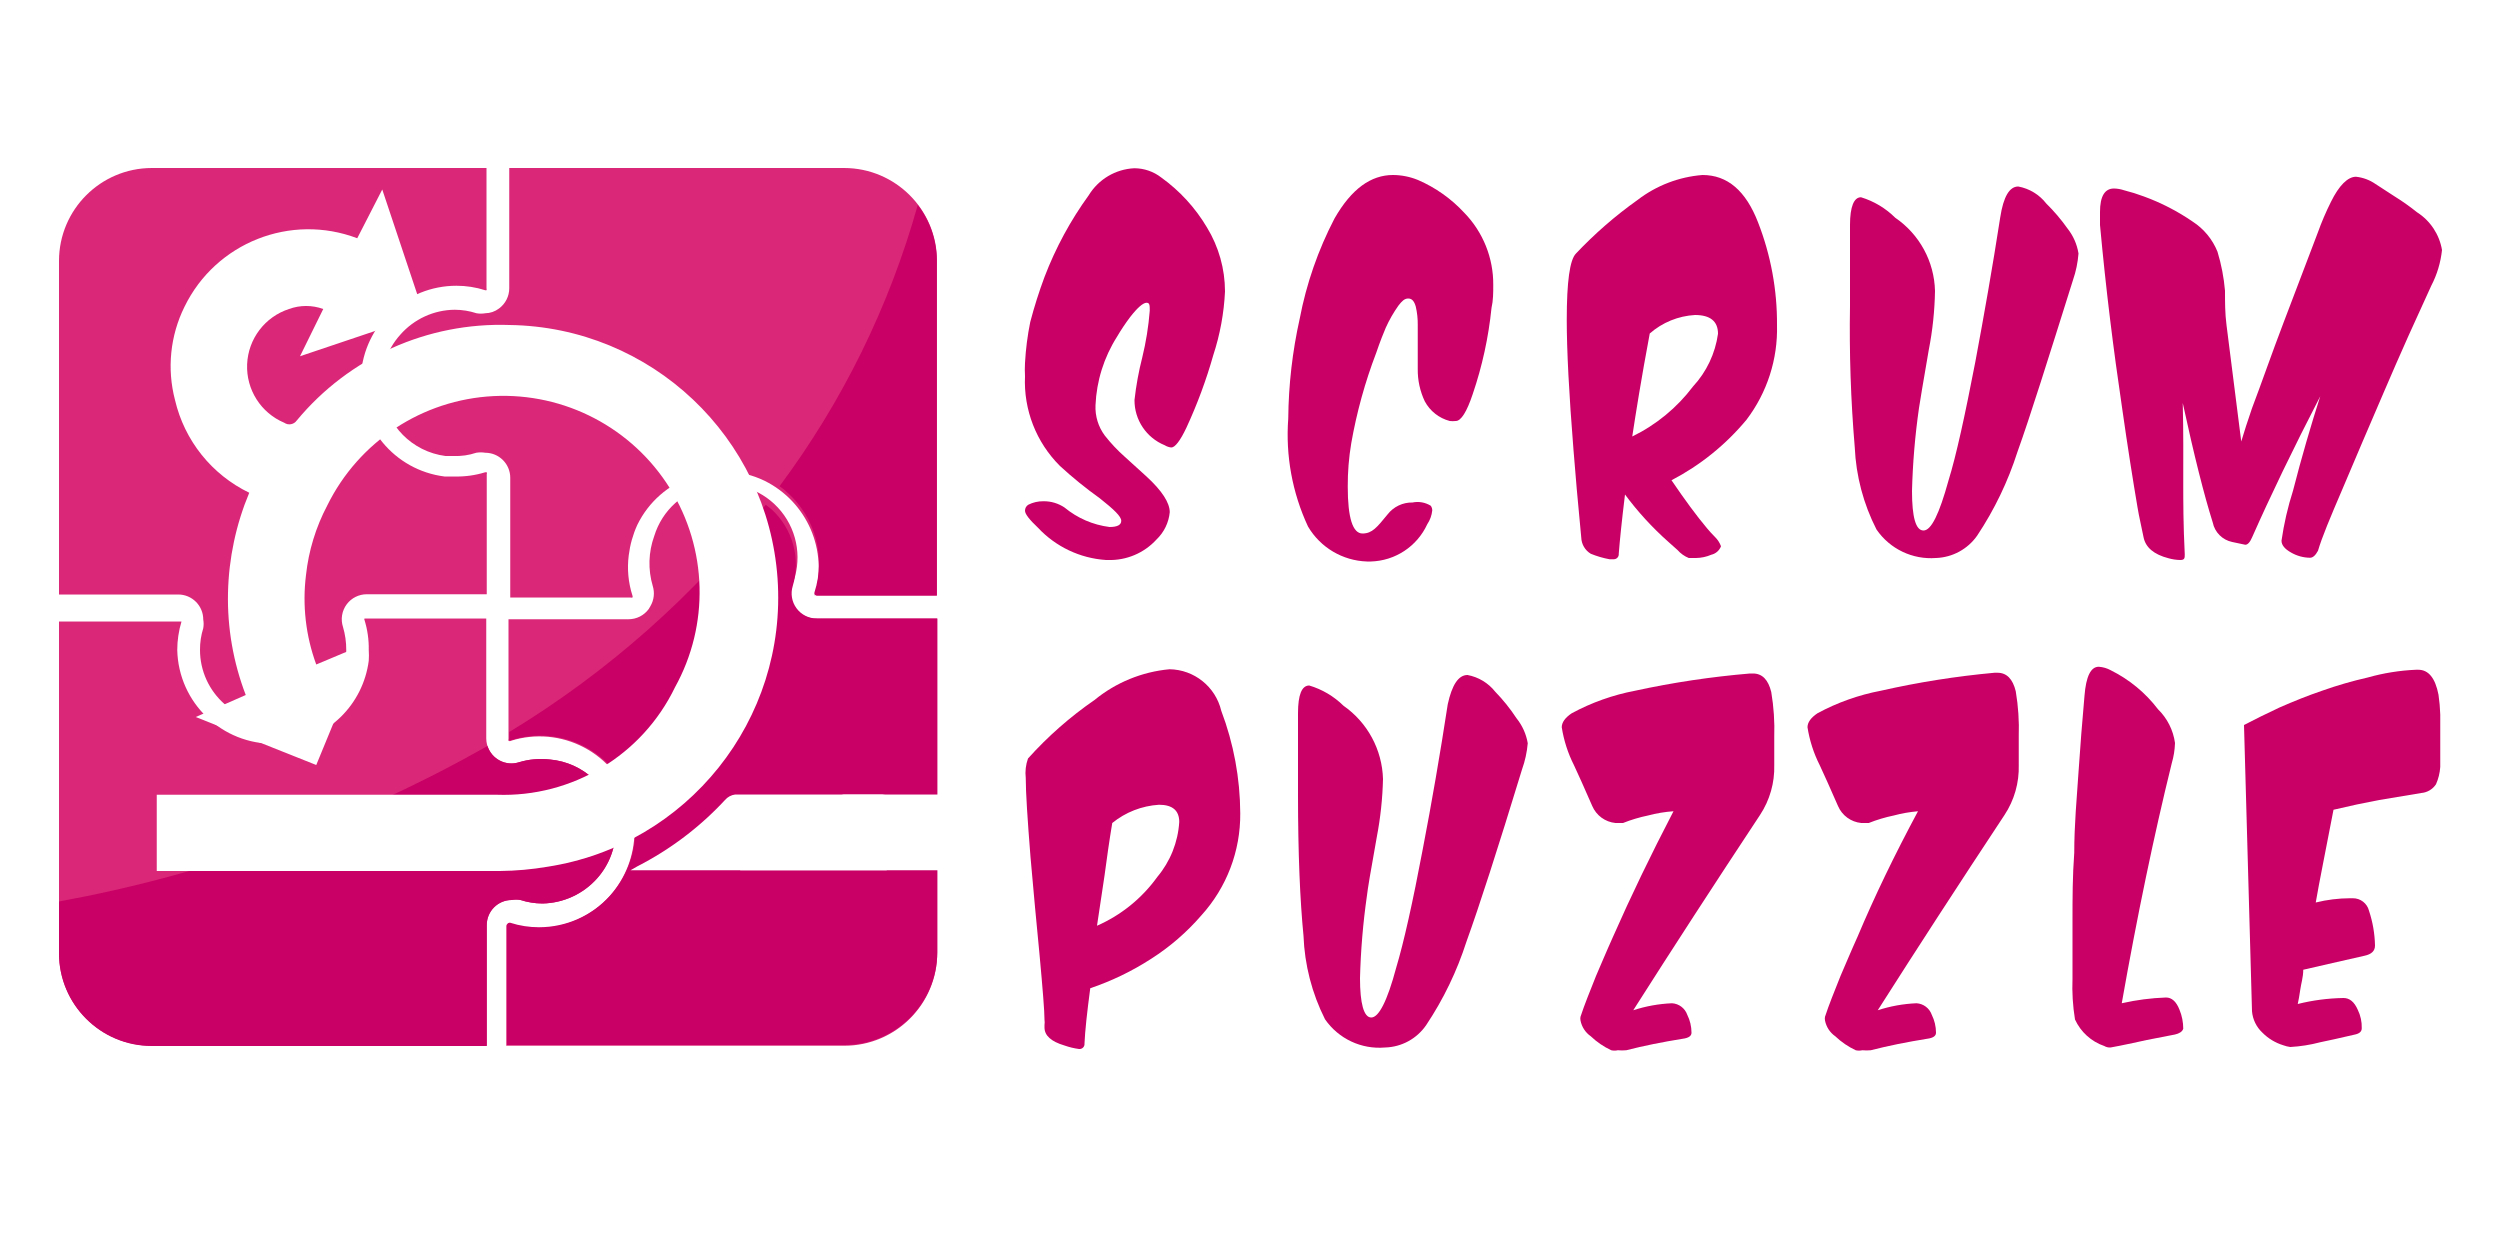
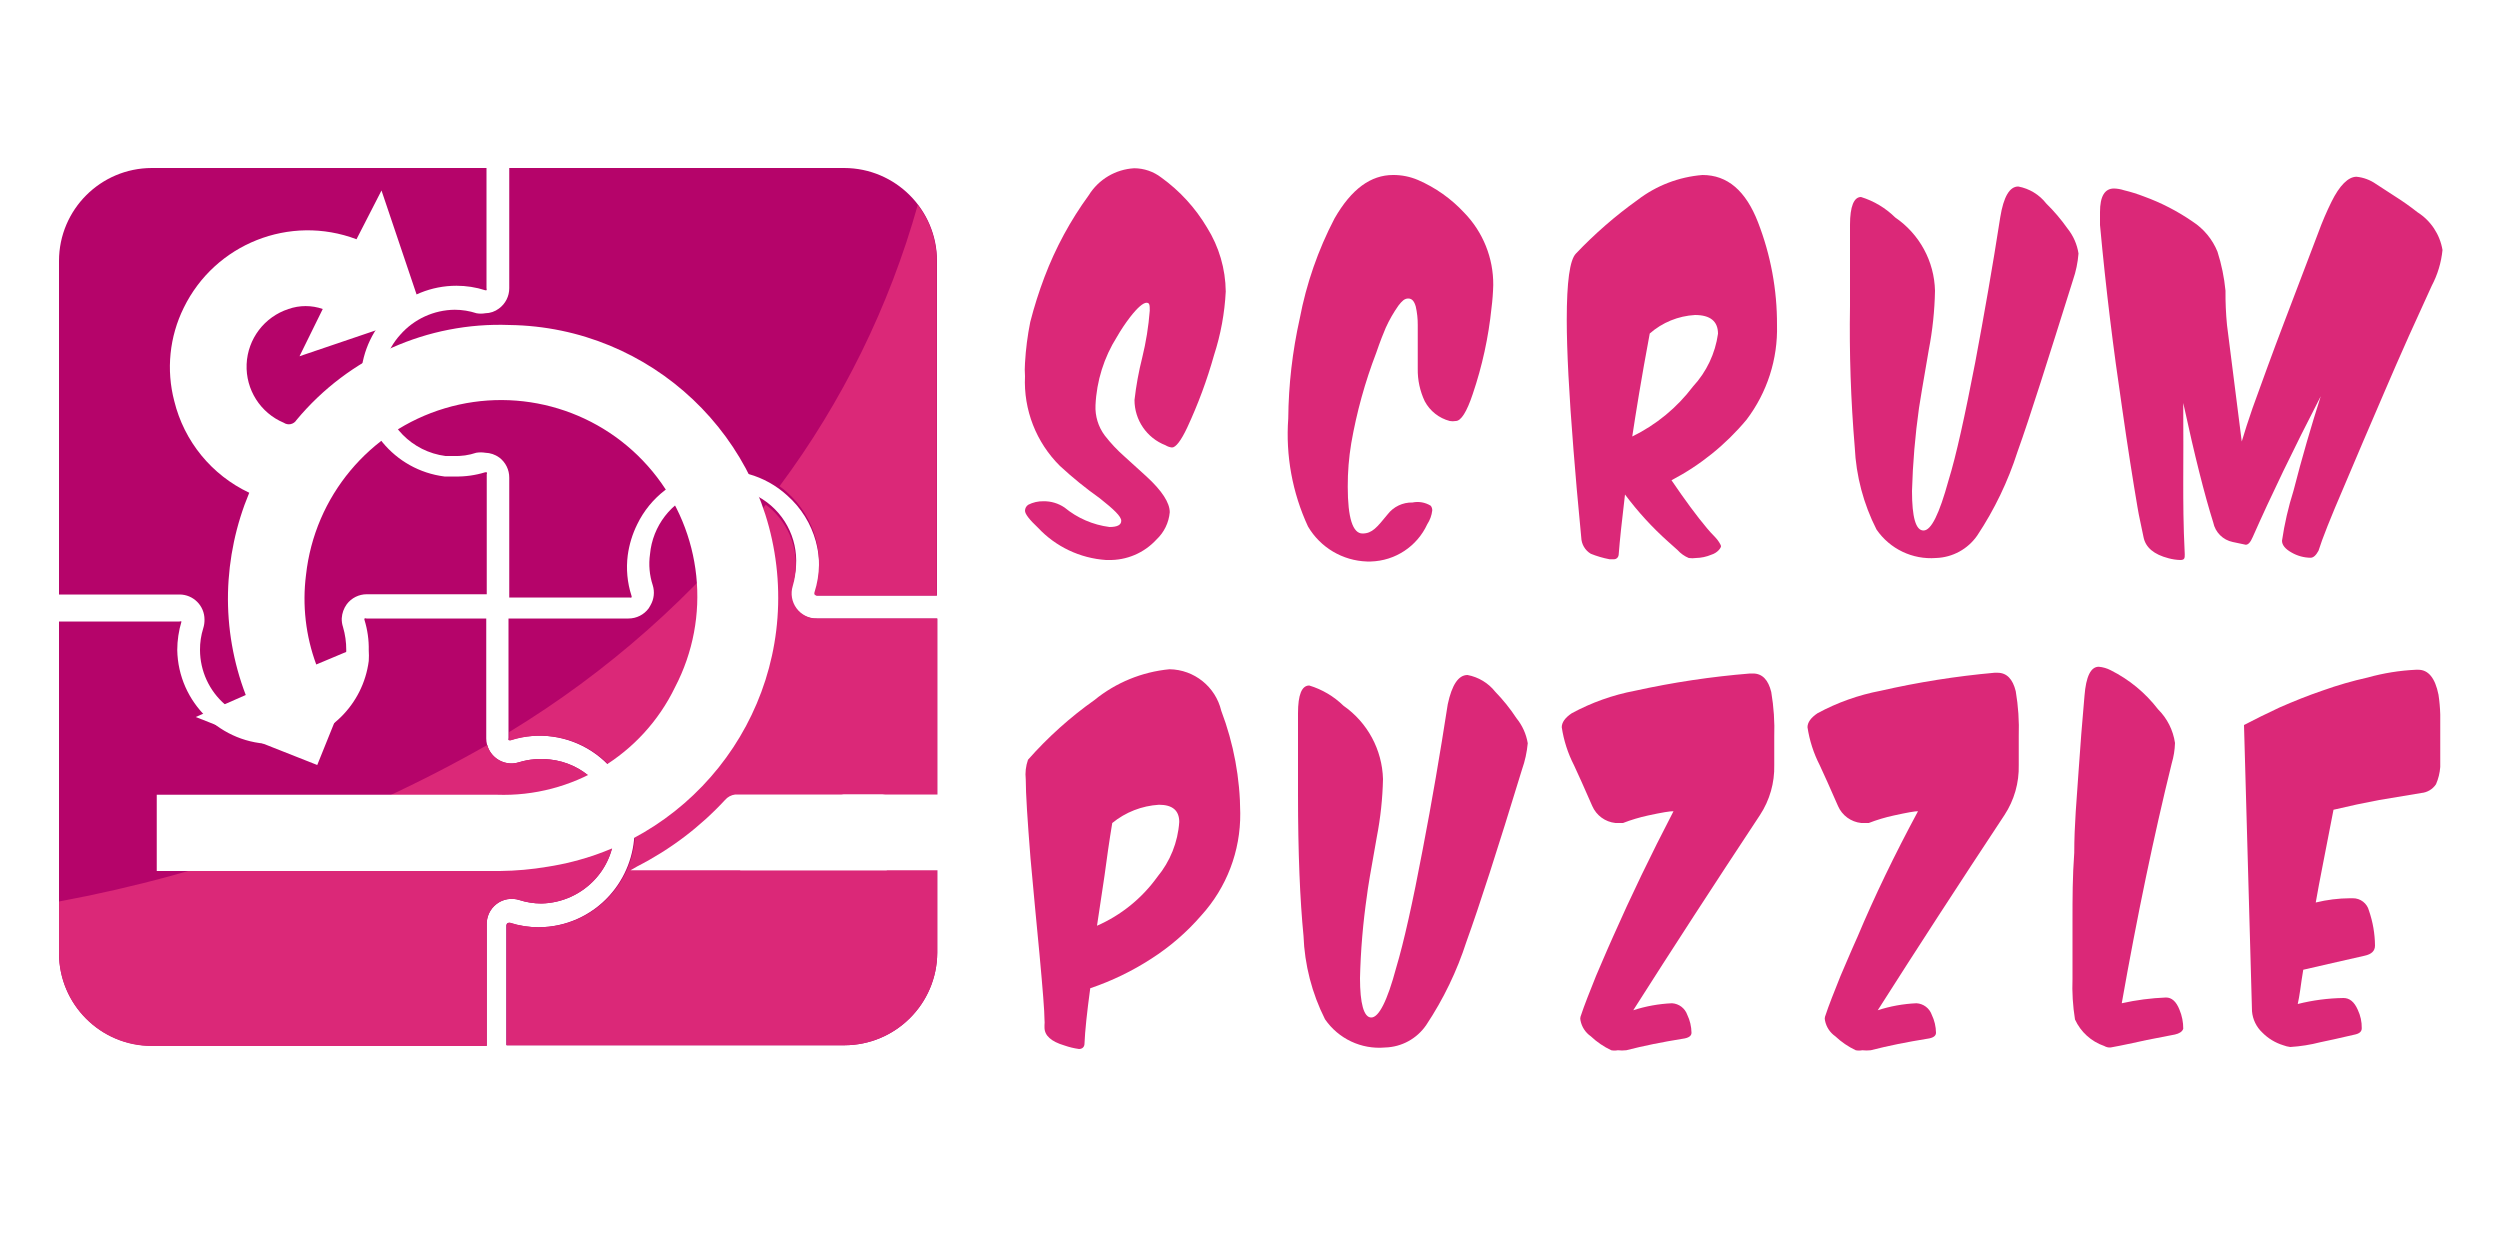
- <svg xmlns="http://www.w3.org/2000/svg" id="Слой_1" data-name="Слой 1" viewBox="0 0 100 50">
+ <svg xmlns="http://www.w3.org/2000/svg" viewBox="0 0 100 50">
  <defs>
-     <style>.cls-1{opacity:0.18;}.cls-2{fill:#fff;}.cls-3{fill:#db2778;}.cls-4{fill:#c90065;}</style>
+     <style>.cls-1{isolation:isolate;}.cls-2{mix-blend-mode:multiply;opacity:0.18;}.cls-3{fill:#fff;}.cls-4{fill:#b5046a;}.cls-5{fill:#db2878;}</style>
  </defs>
-   <g id="Слой_1-2" data-name="Слой 1">
-     <g class="cls-1">
-       <rect x="8.28" y="4.9" width="182.74" height="98.24" />
-       <path d="M16.07,16.72H29.46v4.81a.11.11,0,0,1,0,.08h-.05a3.74,3.74,0,0,0-1.15-.18h0a3.83,3.83,0,0,0-.48,7.63h.42a3.81,3.81,0,0,0,1.21-.17h.06a.11.11,0,0,1,0,.08v4.8h-4.8a1,1,0,0,0-.8.4,1,1,0,0,0-.15.91,3.2,3.2,0,0,1,.13.92v.32a3,3,0,0,1-2.57,2.53A2.88,2.88,0,0,1,18,36a2.82,2.82,0,0,1,.13-.87,1,1,0,0,0,.05-.35,1,1,0,0,0-1-1H12.36V20.43A3.72,3.72,0,0,1,16.07,16.72ZM42.59,33.77h4.89V20.43a3.72,3.72,0,0,0-3.71-3.71H30.37v4.81a1,1,0,0,1-.41.81.92.92,0,0,1-.55.19,1,1,0,0,1-.35,0,2.83,2.83,0,0,0-.87-.14,2.93,2.93,0,0,0-2.18,1,2.88,2.88,0,0,0-.72,2.28,2.92,2.92,0,0,0,2.53,2.57h.32a2.54,2.54,0,0,0,.91-.13,1.09,1.09,0,0,1,.36,0,1,1,0,0,1,1,1V33.9h4.89a.09.09,0,0,0,0-.07,3.71,3.71,0,0,1-.15-1.62A4.15,4.15,0,0,1,35.49,31a3.82,3.82,0,0,1,5.09-1.77,3.89,3.89,0,0,1,2,4.62Zm4.9,14.35V34.74H42.67a1,1,0,0,1-1.05-1,1,1,0,0,1,.05-.35,2.93,2.93,0,1,0-5.5-2,3.2,3.2,0,0,0-.06,2,1,1,0,0,1-.09.8l-.07.12a1,1,0,0,1-.81.41h-4.8v4.79a.09.09,0,0,0,0,.07.09.09,0,0,0,.1,0,3.82,3.82,0,0,1,4.79,2.52,4.15,4.15,0,0,1,.15.7,2.94,2.94,0,0,1,0,.42,3.91,3.91,0,0,1-1,2.58,3.83,3.83,0,0,1-2.85,1.27,3.74,3.74,0,0,1-1.15-.18.11.11,0,0,0-.13.09h0v4.8H43.78A3.72,3.72,0,0,0,47.49,48.12Zm-35.13,0a3.71,3.71,0,0,0,3.71,3.71h13.4V47h0a1,1,0,0,1,1-1,1,1,0,0,1,.35,0,2.89,2.89,0,0,0,.88.14,3,3,0,0,0,2.18-1,2.94,2.94,0,0,0,.75-2v-.31A2.93,2.93,0,0,0,32,40.38a3.05,3.05,0,0,0-1.24.11,1,1,0,0,1-.9-.15,1,1,0,0,1-.41-.8h0v-4.8H24.66a.11.11,0,0,0-.08,0,.06.06,0,0,0,0,.06h0A3.81,3.81,0,0,1,24.75,36a3.09,3.09,0,0,1,0,.43,3.84,3.84,0,0,1-3.37,3.32H21A3.84,3.84,0,0,1,17.09,36h0a4,4,0,0,1,.17-1.14h-4.9Z" />
-       <path d="M29.47,51.84V47h0a1,1,0,0,1,1-1,1,1,0,0,1,.35,0,2.89,2.89,0,0,0,.88.14,3,3,0,0,0,2.18-1,2.94,2.94,0,0,0,.75-2v-.31A2.93,2.93,0,0,0,32,40.38a3.05,3.05,0,0,0-1.24.11,1,1,0,0,1-1.26-.65v0a54.75,54.75,0,0,1-17.15,6.26v2.07a3.71,3.71,0,0,0,3.71,3.71Z" />
-       <path d="M41.86,34.33a1,1,0,0,1-.15-.89,3,3,0,0,0-.84-3.06l-.24-.19a38.42,38.42,0,0,1-10.26,9.09v.25a.09.09,0,0,0,0,.07.09.09,0,0,0,.1,0,3.82,3.82,0,0,1,4.79,2.52,4.15,4.15,0,0,1,.15.7,2.94,2.94,0,0,1,0,.42,3.91,3.91,0,0,1-1,2.58,3.83,3.83,0,0,1-2.85,1.27,3.74,3.74,0,0,1-1.15-.18.11.11,0,0,0-.13.09h0v4.8h13.5a3.72,3.72,0,0,0,3.71-3.71V34.74H42.67A1,1,0,0,1,41.86,34.33Z" />
-       <path d="M41.48,29.69a3.79,3.79,0,0,1,1.1,4,.11.11,0,0,0,0,.08h4.89V20.43a3.66,3.66,0,0,0-.76-2.23,34.34,34.34,0,0,1-5.53,11.25A1.76,1.76,0,0,1,41.48,29.69Z" />
+   <g class="cls-1">
+     <g id="Слой_1" data-name="Слой 1">
+       <g class="cls-2">
+         <rect x="8.28" y="4.9" width="182.74" height="98.24" />
+         <path d="M16.07,16.72H29.46v4.81a.09.09,0,0,1,0,.08l-.05,0h0a3.74,3.74,0,0,0-1.15-.18h0a3.83,3.83,0,0,0-.48,7.63l.42,0a3.81,3.81,0,0,0,1.21-.17h0l.06,0a.08.08,0,0,1,0,.08v4.8h-4.8a1,1,0,0,0-.8.4,1.06,1.06,0,0,0-.2.56,1,1,0,0,0,.05.35,3.2,3.2,0,0,1,.13.92c0,.11,0,.21,0,.32a2.94,2.94,0,0,1-2.57,2.53A2.86,2.86,0,0,1,19,38.18,2.9,2.9,0,0,1,18,36a2.82,2.82,0,0,1,.13-.87,1.1,1.1,0,0,0,.05-.35,1,1,0,0,0-1-1H12.36V20.43A3.72,3.72,0,0,1,16.07,16.72ZM42.59,33.77a.11.11,0,0,0,.09,0h4.8V20.43a3.72,3.72,0,0,0-3.71-3.71H30.37v4.81a1,1,0,0,1-.41.81.92.92,0,0,1-.55.19,1,1,0,0,1-.35,0,2.83,2.83,0,0,0-.87-.14,2.94,2.94,0,0,0-2.18,1,2.87,2.87,0,0,0-.72,2.28,2.92,2.92,0,0,0,2.53,2.57l.32,0a2.54,2.54,0,0,0,.91-.13,1.11,1.11,0,0,1,.36,0,1,1,0,0,1,.56.19,1,1,0,0,1,.4.81v4.79h4.81a.12.12,0,0,0,.08,0h0a.08.08,0,0,0,0-.07,3.71,3.71,0,0,1-.15-1.62,4,4,0,0,1,.38-1.24,3.81,3.81,0,0,1,6-1.15,3.8,3.8,0,0,1,1.1,4A.09.09,0,0,0,42.59,33.77Zm4.9,14.35V34.74H42.67a1,1,0,0,1-1-1.3A2.93,2.93,0,1,0,36,32.17a2.74,2.74,0,0,0,.11,1.24,1,1,0,0,1-.09.8l-.07.12a1,1,0,0,1-.81.41h-4.8v4.79a.07.07,0,0,0,0,.07.1.1,0,0,0,.1,0,3.83,3.83,0,0,1,4.94,3.22,3,3,0,0,1,0,.42,3.89,3.89,0,0,1-1,2.58,3.83,3.83,0,0,1-2.85,1.27,3.74,3.74,0,0,1-1.15-.18.11.11,0,0,0-.13.1v4.8H43.78A3.72,3.72,0,0,0,47.49,48.12Zm-35.13,0a3.71,3.71,0,0,0,3.71,3.71h13.4V47h0a1,1,0,0,1,1.3-1,2.89,2.89,0,0,0,.88.14,3,3,0,0,0,2.18-1,2.94,2.94,0,0,0,.75-2c0-.1,0-.2,0-.31A2.93,2.93,0,0,0,32,40.38a3.05,3.05,0,0,0-1.24.11,1,1,0,0,1-.9-.15,1,1,0,0,1-.41-.8h0V34.74H24.66a.09.09,0,0,0-.08,0,.08.08,0,0,0,0,.06v0a3.85,3.85,0,0,1,.17,1.21,3.22,3.22,0,0,1,0,.43,3.84,3.84,0,0,1-3.37,3.32l-.42,0A3.83,3.83,0,0,1,17.09,36h0a4,4,0,0,1,.17-1.14,0,0,0,0,0,0,0,.08.08,0,0,0,0,0,.09.09,0,0,0-.08,0H12.36Z" />
+         <path d="M29.47,51.84V47h0a1,1,0,0,1,1.3-1,2.89,2.89,0,0,0,.88.14,3,3,0,0,0,2.18-1,2.94,2.94,0,0,0,.75-2c0-.1,0-.2,0-.31A2.93,2.93,0,0,0,32,40.38a3.05,3.05,0,0,0-1.24.11,1,1,0,0,1-1.27-.69,54.8,54.8,0,0,1-17.15,6.26v2.07a3.71,3.71,0,0,0,3.71,3.71Z" />
+         <path d="M41.86,34.33a1,1,0,0,1-.15-.89,3,3,0,0,0-.84-3.06l-.24-.19a38.55,38.55,0,0,1-10.26,9.09v.25a.07.07,0,0,0,0,.07.1.1,0,0,0,.1,0,3.83,3.83,0,0,1,4.94,3.22,3,3,0,0,1,0,.42,3.89,3.89,0,0,1-1,2.58,3.83,3.83,0,0,1-2.85,1.27,3.74,3.74,0,0,1-1.15-.18.11.11,0,0,0-.13.1v4.8H43.78a3.72,3.72,0,0,0,3.71-3.71V34.74H42.67A1,1,0,0,1,41.86,34.33Z" />
+         <path d="M41.48,29.69a3.8,3.8,0,0,1,1.1,4,.09.09,0,0,0,0,.08.11.11,0,0,0,.09,0h4.8V20.43a3.68,3.68,0,0,0-.76-2.23,34.42,34.42,0,0,1-5.53,11.25A2.17,2.17,0,0,1,41.48,29.69Z" />
+       </g>
+       <rect class="cls-3" x="-1.72" y="-5.1" width="182.74" height="98.24" />
+       <path class="cls-4" d="M6.07,6.72H19.46v4.81a.09.09,0,0,1,0,.08l-.05,0h0a3.74,3.74,0,0,0-1.15-.18h0a3.83,3.83,0,0,0-.48,7.63l.42,0a3.81,3.81,0,0,0,1.21-.17h0l.06,0a.08.08,0,0,1,0,.08v4.8h-4.8a1,1,0,0,0-.8.4,1.06,1.06,0,0,0-.2.56,1,1,0,0,0,.05.35,3.2,3.2,0,0,1,.13.92c0,.11,0,.21,0,.32a2.94,2.94,0,0,1-2.57,2.53A2.86,2.86,0,0,1,9,28.18,2.9,2.9,0,0,1,8,26a2.82,2.82,0,0,1,.13-.87,1.1,1.1,0,0,0,.05-.35,1,1,0,0,0-1-1H2.36V10.43A3.72,3.72,0,0,1,6.07,6.72ZM32.59,23.77a.11.11,0,0,0,.09.05h4.8V10.43a3.72,3.72,0,0,0-3.71-3.71H20.37v4.81a1,1,0,0,1-.41.81.92.92,0,0,1-.55.19,1,1,0,0,1-.35,0,2.83,2.83,0,0,0-.87-.14,2.94,2.94,0,0,0-2.18,1,2.87,2.87,0,0,0-.72,2.28,2.92,2.92,0,0,0,2.53,2.57l.32,0a2.54,2.54,0,0,0,.91-.13,1.11,1.11,0,0,1,.36,0,1,1,0,0,1,.56.19,1,1,0,0,1,.4.81v4.79h4.81a.12.12,0,0,0,.08,0h0a.08.08,0,0,0,0-.07,3.71,3.71,0,0,1-.15-1.62,4,4,0,0,1,.38-1.24,3.81,3.81,0,0,1,6-1.15,3.8,3.8,0,0,1,1.1,4A.09.09,0,0,0,32.59,23.77Zm4.9,14.35V24.74H32.67a1,1,0,0,1-1-1.3A2.93,2.93,0,1,0,26,22.17a2.74,2.74,0,0,0,.11,1.24,1,1,0,0,1-.09.8l-.07.12a1,1,0,0,1-.81.41h-4.8v4.79a.07.07,0,0,0,0,.07.1.1,0,0,0,.1,0,3.83,3.83,0,0,1,4.94,3.22,3,3,0,0,1,0,.42,3.89,3.89,0,0,1-1,2.58,3.83,3.83,0,0,1-2.85,1.27,3.74,3.74,0,0,1-1.15-.18.11.11,0,0,0-.13.1v4.8H33.78A3.72,3.72,0,0,0,37.49,38.12Zm-35.13,0a3.71,3.71,0,0,0,3.71,3.71h13.4V37h0a1,1,0,0,1,1.3-1,2.89,2.89,0,0,0,.88.14,3,3,0,0,0,2.18-1,2.94,2.94,0,0,0,.75-2c0-.1,0-.2,0-.31A2.93,2.93,0,0,0,22,30.38a3.05,3.05,0,0,0-1.24.11,1,1,0,0,1-.9-.15,1,1,0,0,1-.41-.8h0V24.74H14.66a.09.09,0,0,0-.08,0,.08.08,0,0,0,0,.06,0,0,0,0,0,0,0,3.85,3.85,0,0,1,.17,1.21,3.22,3.22,0,0,1,0,.43,3.84,3.84,0,0,1-3.37,3.32l-.42,0A3.83,3.83,0,0,1,7.09,26h0a4,4,0,0,1,.17-1.14,0,0,0,0,0,0,0,.08.08,0,0,0,0,0,.09.09,0,0,0-.08,0H2.36Z" />
+       <path class="cls-5" d="M19.47,41.84V37h0a1,1,0,0,1,1.3-1,2.89,2.89,0,0,0,.88.14,3,3,0,0,0,2.18-1,2.94,2.94,0,0,0,.75-2c0-.1,0-.2,0-.31A2.93,2.93,0,0,0,22,30.38a3.05,3.05,0,0,0-1.24.11,1,1,0,0,1-1.27-.69A54.8,54.8,0,0,1,2.36,36.06v2.07a3.71,3.71,0,0,0,3.71,3.71Z" />
+       <path class="cls-5" d="M31.86,24.33a1,1,0,0,1-.15-.89,3,3,0,0,0-.84-3.06l-.24-.19a38.55,38.55,0,0,1-10.26,9.09v.25a.07.07,0,0,0,0,.07.1.1,0,0,0,.1,0,3.83,3.83,0,0,1,4.94,3.22,3,3,0,0,1,0,.42,3.89,3.89,0,0,1-1,2.58,3.83,3.83,0,0,1-2.85,1.27,3.74,3.74,0,0,1-1.15-.18.11.11,0,0,0-.13.1v4.8H33.78a3.72,3.72,0,0,0,3.71-3.71V24.74H32.67A1,1,0,0,1,31.86,24.33Z" />
+       <path class="cls-5" d="M31.48,19.69a3.8,3.8,0,0,1,1.1,4,.09.09,0,0,0,0,.08.11.11,0,0,0,.09.05h4.8V10.43a3.68,3.68,0,0,0-.76-2.23,34.42,34.42,0,0,1-5.53,11.25A2.17,2.17,0,0,1,31.48,19.69Z" />
+       <path class="cls-3" d="M12.65,26.58l2-.84L12.69,30.6,7.83,28.68l2-.88a10.82,10.82,0,0,1-.71-4.09,11.06,11.06,0,0,1,.85-4,5.5,5.5,0,0,1-3-3.67,5.36,5.36,0,0,1,.38-3.73,5.52,5.52,0,0,1,6.91-2.74l1-1.95,1.67,4.95-4.95,1.68.93-1.89a2.07,2.07,0,0,0-1.37,0,2.43,2.43,0,0,0-.19,4.55.36.36,0,0,0,.51-.11A10.56,10.56,0,0,1,20.38,13,10.9,10.9,0,0,1,21.9,34.67a12.2,12.2,0,0,1-1.9.17H6.27V31.79h.4c4.4,0,8.8,0,13.2,0A7.62,7.62,0,0,0,27,27.49,7.85,7.85,0,1,0,12.24,23,7.59,7.59,0,0,0,12.65,26.58Z" />
+       <path class="cls-3" d="M35.47,31.81v3H25.22l.28-.16A12.57,12.57,0,0,0,29,32a.64.64,0,0,1,.41-.22h5.88Z" />
+       <path class="cls-3" d="M39.85,31.81v3H29.6l.28-.16A12.62,12.62,0,0,0,33.35,32a.6.6,0,0,1,.4-.22h5.89Z" />
+       <path class="cls-5" d="M41.74,20.05a1.46,1.46,0,0,1,.84.25,3.53,3.53,0,0,0,1.8.78c.31,0,.47-.08.47-.25s-.29-.45-.86-.9a15.78,15.78,0,0,1-1.59-1.29A4.74,4.74,0,0,1,41,15.05a3.6,3.6,0,0,1,0-.53,11.73,11.73,0,0,1,.21-1.64,16.93,16.93,0,0,1,.57-1.8,13.94,13.94,0,0,1,1.77-3.27,2.29,2.29,0,0,1,1.82-1.08,1.79,1.79,0,0,1,1.08.37,6.64,6.64,0,0,1,1.83,2,4.92,4.92,0,0,1,.75,2.56,9.87,9.87,0,0,1-.47,2.55,19.12,19.12,0,0,1-1.07,2.89c-.25.53-.46.8-.61.8a.61.61,0,0,1-.26-.09A1.94,1.94,0,0,1,45.38,16a12.82,12.82,0,0,1,.31-1.7,11.6,11.6,0,0,0,.3-1.87c0-.22,0-.32-.13-.32s-.36.19-.66.58a7,7,0,0,0-.52.78,5.6,5.6,0,0,0-.86,2.74,1.88,1.88,0,0,0,.37,1.21,6.11,6.11,0,0,0,.8.85l.87.79c.62.57.93,1.05.93,1.43a1.7,1.7,0,0,1-.53,1.09,2.53,2.53,0,0,1-1.93.82h-.09a4.1,4.1,0,0,1-2.72-1.29c-.34-.32-.52-.55-.52-.68a.29.29,0,0,1,.13-.24A1.28,1.28,0,0,1,41.74,20.05Z" />
+       <path class="cls-5" d="M57.23,20.23a.29.29,0,0,1,.06.19,1.27,1.27,0,0,1-.2.55,2.56,2.56,0,0,1-2.26,1.49h-.15a2.84,2.84,0,0,1-2.36-1.4,8.77,8.77,0,0,1-.79-4.32,19.14,19.14,0,0,1,.46-4,14.52,14.52,0,0,1,1.39-4C54.06,7.55,54.84,7,55.72,7a2.49,2.49,0,0,1,1,.2,5.51,5.51,0,0,1,1.85,1.31,4.1,4.1,0,0,1,1.16,2.89,8.93,8.93,0,0,1-.07.92,15.68,15.68,0,0,1-.75,3.44c-.24.72-.47,1.08-.68,1.08a.67.67,0,0,1-.24,0,1.59,1.59,0,0,1-1-.79,2.92,2.92,0,0,1-.28-1.3c0-.21,0-.51,0-.88s0-.7,0-.87a3.22,3.22,0,0,0-.08-.74c-.06-.21-.15-.32-.3-.32s-.25.1-.39.28a5.4,5.4,0,0,0-.51.89c-.09.21-.22.53-.38,1a19.34,19.34,0,0,0-1,3.62,10.37,10.37,0,0,0-.14,1.74c0,1.25.2,1.87.59,1.87s.58-.25,1-.76a1.22,1.22,0,0,1,1-.48A1,1,0,0,1,57.23,20.23Z" />
+       <path class="cls-5" d="M64.75,22.15c0,.15-.1.22-.19.22l-.18,0a4,4,0,0,1-.75-.22.79.79,0,0,1-.38-.65l-.18-1.94L62.94,18c-.18-2.23-.27-4-.27-5.2,0-1.53.12-2.41.37-2.66A17.23,17.23,0,0,1,65.5,8a4.91,4.91,0,0,1,2.6-1c1,0,1.73.63,2.22,1.89A11.22,11.22,0,0,1,71.08,13a6,6,0,0,1-1.22,3.79,9.86,9.86,0,0,1-3,2.42c.53.78,1,1.42,1.42,1.92.1.12.21.24.32.35s.24.31.24.37-.13.26-.39.34a1.67,1.67,0,0,1-.61.13,1,1,0,0,1-.29,0A1.25,1.25,0,0,1,67.1,22l-.37-.33A12.74,12.74,0,0,1,65,19.78Q64.81,21.37,64.75,22.15Zm.54-4.69a6.76,6.76,0,0,0,2.43-2,3.9,3.9,0,0,0,1-2.11c0-.5-.31-.75-.92-.75a3,3,0,0,0-1.81.74C65.65,15.15,65.43,16.54,65.29,17.46Z" />
+       <path class="cls-5" d="M74.19,17.89A56.45,56.45,0,0,1,74,12.24c0-1,0-2.11,0-3.25,0-.74.16-1.11.44-1.11a3.36,3.36,0,0,1,1.37.82,3.65,3.65,0,0,1,1.59,2.93A13.81,13.81,0,0,1,77.15,14c-.23,1.33-.36,2.11-.39,2.32a29.75,29.75,0,0,0-.28,3.32c0,1.05.15,1.58.46,1.58s.63-.66,1-2c.31-1,.66-2.61,1.07-4.73.35-1.87.69-3.8,1-5.8q.2-1.23.72-1.23a1.85,1.85,0,0,1,1.12.68,7.22,7.22,0,0,1,.85,1,2.1,2.1,0,0,1,.44,1,4.25,4.25,0,0,1-.22,1.06c-1,3.18-1.72,5.48-2.22,6.87a13.51,13.51,0,0,1-1.61,3.35,2.09,2.09,0,0,1-1.65.9,2.64,2.64,0,0,1-2.38-1.14A8.08,8.08,0,0,1,74.19,17.89Z" />
+       <path class="cls-5" d="M87.33,19.33c0,.71,0,1.65.06,2.84,0,.15,0,.23-.18.23a2,2,0,0,1-.47-.07c-.58-.15-.92-.43-1-.85s-.18-.81-.24-1.19c-.18-1.06-.39-2.38-.62-4C84.54,14,84.24,11.61,84,9q0-.26,0-.3V8.48c0-.63.19-.94.56-.94a1.4,1.4,0,0,1,.4.07,6.14,6.14,0,0,1,.8.25,8.56,8.56,0,0,1,1.94,1,2.6,2.6,0,0,1,1,1.21,7.53,7.53,0,0,1,.32,1.56A12.93,12.93,0,0,0,89.08,13l.59,4.66c.11-.38.26-.83.43-1.33.38-1.05.79-2.19,1.26-3.42l1.37-3.6a12.42,12.42,0,0,1,.53-1.24c.32-.65.67-1,1-1a1.64,1.64,0,0,1,.78.29l.77.5a10.32,10.32,0,0,1,.89.63,2.22,2.22,0,0,1,1,1.51,3.89,3.89,0,0,1-.43,1.43l-.91,2c-.7,1.56-1.3,3-1.83,4.22l-.79,1.86q-.78,1.81-1,2.52c-.1.18-.2.28-.32.28a1.56,1.56,0,0,1-.76-.21c-.25-.14-.38-.3-.38-.47a12.85,12.85,0,0,1,.46-2c.34-1.33.71-2.59,1.09-3.78-1.09,2.11-2,4-2.72,5.63-.09.21-.18.31-.28.31l-.52-.11a1,1,0,0,1-.78-.78c-.35-1.11-.75-2.7-1.2-4.78C87.34,17.33,87.33,18.38,87.33,19.33Z" />
+       <path class="cls-5" d="M43.38,41.74c0,.15-.1.22-.22.22a3,3,0,0,1-.58-.14c-.54-.16-.8-.4-.8-.72V41a1,1,0,0,0,0-.21c0-.33-.07-1.21-.2-2.62l-.18-1.89q-.09-1-.18-1.95c-.12-1.52-.19-2.57-.19-3.16a1.77,1.77,0,0,1,.09-.78A15.47,15.47,0,0,1,43.78,28a5.59,5.59,0,0,1,3-1.23,2.16,2.16,0,0,1,2.07,1.66,11.69,11.69,0,0,1,.76,4.1,6,6,0,0,1-1.56,4.09,9.22,9.22,0,0,1-2,1.73,10.93,10.93,0,0,1-2.44,1.18Q43.41,41,43.38,41.74Zm2.91-6.66a3.85,3.85,0,0,0,.88-2.2q0-.69-.81-.69a3.27,3.27,0,0,0-1.87.73c-.12.72-.22,1.43-.31,2.11l-.3,2A5.87,5.87,0,0,0,46.29,35.08Z" />
+       <path class="cls-5" d="M52.14,37.43c-.14-1.42-.22-3.31-.22-5.66,0-1,0-2.1,0-3.24q0-1.11.45-1.11a3.35,3.35,0,0,1,1.37.81,3.7,3.7,0,0,1,1.58,2.93,13.73,13.73,0,0,1-.25,2.33c-.24,1.33-.37,2.11-.39,2.32a27.49,27.49,0,0,0-.28,3.32c0,1,.15,1.57.45,1.57s.64-.65,1-2c.3-1,.66-2.61,1.06-4.73.36-1.87.69-3.8,1-5.8Q58.16,27,58.7,27a1.85,1.85,0,0,1,1.11.67,7.18,7.18,0,0,1,.85,1.06,2.14,2.14,0,0,1,.45,1,4.36,4.36,0,0,1-.23,1.05q-1.46,4.78-2.22,6.88A13.51,13.51,0,0,1,57.05,41a2.06,2.06,0,0,1-1.65.9A2.63,2.63,0,0,1,53,40.77,8.1,8.1,0,0,1,52.14,37.43Z" />
+       <path class="cls-5" d="M65.92,32.62a6.74,6.74,0,0,0-1,.3l-.3,0a1.14,1.14,0,0,1-.93-.68c-.32-.73-.56-1.27-.73-1.63a4.94,4.94,0,0,1-.49-1.52c0-.19.13-.38.4-.56a8.71,8.71,0,0,1,2.53-.9A34.11,34.11,0,0,1,70,26.94h.12c.37,0,.61.25.73.74a8.94,8.94,0,0,1,.12,1.8V30c0,.22,0,.39,0,.5v.1a3.49,3.49,0,0,1-.57,2q-2.73,4.13-5.07,7.81a5.86,5.86,0,0,1,1.55-.28.69.69,0,0,1,.61.46,1.72,1.72,0,0,1,.17.72c0,.13-.12.21-.35.24-.81.13-1.56.28-2.26.46a1.55,1.55,0,0,1-.34,0,.68.68,0,0,1-.26,0,3.15,3.15,0,0,1-.82-.56,1,1,0,0,1-.41-.63.28.28,0,0,1,0-.15c.16-.49.37-1,.62-1.63.15-.34.37-.88.69-1.59q1.05-2.38,2.41-5Q66.75,32.44,65.92,32.62Z" />
+       <path class="cls-5" d="M75.75,32.62a6.74,6.74,0,0,0-1,.3l-.3,0a1.14,1.14,0,0,1-.93-.68c-.32-.73-.56-1.27-.73-1.63a4.94,4.94,0,0,1-.49-1.52c0-.19.13-.38.4-.56a8.71,8.71,0,0,1,2.53-.9,34.11,34.11,0,0,1,4.55-.72h.12c.37,0,.61.25.73.74a8.94,8.94,0,0,1,.12,1.8V30c0,.22,0,.39,0,.5v.1a3.49,3.49,0,0,1-.57,2q-2.73,4.13-5.07,7.81a5.86,5.86,0,0,1,1.55-.28.69.69,0,0,1,.61.46,1.72,1.72,0,0,1,.17.72c0,.13-.12.21-.35.24-.81.13-1.56.28-2.26.46a1.55,1.55,0,0,1-.34,0,.68.68,0,0,1-.26,0,3.15,3.15,0,0,1-.82-.56,1,1,0,0,1-.41-.63.28.28,0,0,1,0-.15c.16-.49.37-1,.62-1.63.15-.34.37-.88.69-1.59q1-2.38,2.41-5Q76.57,32.44,75.75,32.62Z" />
+       <path class="cls-5" d="M87,41.38l-1.13.22-.55.12-.53.11-.37.07a.44.44,0,0,1-.25-.06A2,2,0,0,1,83,40.78a8.29,8.29,0,0,1-.1-1.64c0-.74,0-1.53,0-2.36s0-1.73.07-2.67c0-1.11.1-2.18.17-3.22s.15-2.06.24-3.06c.06-.77.25-1.16.57-1.16a1.28,1.28,0,0,1,.48.14,5.48,5.48,0,0,1,1.89,1.56A2.38,2.38,0,0,1,87,29.72a3.18,3.18,0,0,1-.13.81q-1.07,4.34-2,9.6a9.91,9.91,0,0,1,1.77-.23c.23,0,.41.16.54.49a1.94,1.94,0,0,1,.15.76C87.29,41.27,87.17,41.34,87,41.38Z" />
+       <path class="cls-5" d="M89.76,29l.67-.34.75-.36c.57-.25,1.14-.48,1.73-.68a15,15,0,0,1,1.8-.52,8.64,8.64,0,0,1,1.93-.31h.09q.61,0,.81,1a6.59,6.59,0,0,1,.07.79c0,.33,0,.73,0,1.19,0,.19,0,.36,0,.51s0,.29,0,.4a2.12,2.12,0,0,1-.17.69.79.79,0,0,1-.59.35L95.17,32l-.9.18-.93.21-.42,2.16c-.12.62-.22,1.13-.29,1.55A5.92,5.92,0,0,1,94,35.93h.11a.66.66,0,0,1,.65.5A4.42,4.42,0,0,1,95,37.82c0,.22-.14.35-.42.41l-1.45.33-1,.23c-.05.3-.09.57-.12.8s-.07.42-.1.57a7.94,7.94,0,0,1,1.83-.24c.24,0,.43.15.57.47a1.64,1.64,0,0,1,.16.74c0,.14-.1.22-.31.26l-.79.18-.56.12a6.35,6.35,0,0,1-1.2.19,1.16,1.16,0,0,1-.28-.07,2,2,0,0,1-.84-.51,1.32,1.32,0,0,1-.41-.85Z" />
    </g>
-     <rect class="cls-2" x="-1.72" y="-5.1" width="182.74" height="98.24" />
-     <path class="cls-3" d="M6.07,6.72H19.46v4.81a.11.11,0,0,1,0,.08h-.05a3.74,3.74,0,0,0-1.15-.18h0a3.83,3.83,0,0,0-.48,7.63h.42a3.81,3.81,0,0,0,1.21-.17h.06a.11.11,0,0,1,0,.08v4.8h-4.8a1,1,0,0,0-.8.4,1,1,0,0,0-.15.91,3.2,3.2,0,0,1,.13.92v.32a3,3,0,0,1-2.57,2.53A2.88,2.88,0,0,1,8,26a2.82,2.82,0,0,1,.13-.87,1,1,0,0,0,0-.35,1,1,0,0,0-1-1H2.36V10.43A3.72,3.72,0,0,1,6.07,6.72ZM32.59,23.77a.11.11,0,0,0,.09.05h4.8V10.43a3.72,3.72,0,0,0-3.71-3.71H20.37v4.81a1,1,0,0,1-.41.81.92.92,0,0,1-.55.19,1,1,0,0,1-.35,0,2.83,2.83,0,0,0-.87-.14,2.93,2.93,0,0,0-2.18,1,2.88,2.88,0,0,0-.72,2.28,2.92,2.92,0,0,0,2.53,2.57h.32a2.54,2.54,0,0,0,.91-.13,1.09,1.09,0,0,1,.36,0,1,1,0,0,1,1,1V23.9h4.81a.11.11,0,0,0,.08,0h0a.09.09,0,0,0,0-.07,3.71,3.71,0,0,1-.15-1.62A4.15,4.15,0,0,1,25.49,21a3.82,3.82,0,0,1,5.09-1.77,3.89,3.89,0,0,1,2,4.62Zm4.9,14.35V24.74H32.67a1,1,0,0,1-1.05-.95,1,1,0,0,1,.05-.35,2.93,2.93,0,1,0-5.5-2,3.2,3.2,0,0,0-.06,2,1,1,0,0,1-.09.8l-.07.12a1,1,0,0,1-.81.41h-4.8v4.79a.09.09,0,0,0,0,.07.09.09,0,0,0,.1,0,3.82,3.82,0,0,1,4.79,2.52,4.15,4.15,0,0,1,.15.7,2.94,2.94,0,0,1,0,.42,3.91,3.91,0,0,1-1,2.58,3.83,3.83,0,0,1-2.85,1.27,3.74,3.74,0,0,1-1.15-.18.11.11,0,0,0-.13.09h0v4.8H33.78A3.72,3.72,0,0,0,37.49,38.12Zm-35.13,0a3.71,3.71,0,0,0,3.71,3.71h13.4V37h0a1,1,0,0,1,1-1,1,1,0,0,1,.35,0,2.89,2.89,0,0,0,.88.14,3,3,0,0,0,2.18-1,2.94,2.94,0,0,0,.75-2v-.31A2.93,2.93,0,0,0,22,30.38a3.05,3.05,0,0,0-1.24.11,1,1,0,0,1-.9-.15,1,1,0,0,1-.41-.8h0v-4.8H14.58a.06.06,0,0,0,0,.06h0A3.81,3.81,0,0,1,14.75,26a3.09,3.09,0,0,1,0,.43,3.84,3.84,0,0,1-3.37,3.32H11A3.84,3.84,0,0,1,7.09,26h0a4,4,0,0,1,.17-1.14H2.36Z" />
-     <path class="cls-4" d="M19.47,41.84V37h0a1,1,0,0,1,1-1,1,1,0,0,1,.35,0,2.89,2.89,0,0,0,.88.14,3,3,0,0,0,2.18-1,2.94,2.94,0,0,0,.75-2v-.31A2.93,2.93,0,0,0,22,30.38a3.05,3.05,0,0,0-1.24.11,1,1,0,0,1-1.26-.65v0A54.89,54.89,0,0,1,2.36,36.06v2.07a3.71,3.71,0,0,0,3.71,3.71Z" />
-     <path class="cls-4" d="M31.86,24.33a1,1,0,0,1-.15-.89,3,3,0,0,0-.84-3.06l-.24-.19a38.42,38.42,0,0,1-10.26,9.09v.25a.09.09,0,0,0,0,.07.09.09,0,0,0,.1,0,3.82,3.82,0,0,1,4.79,2.52,4.15,4.15,0,0,1,.15.7,2.94,2.94,0,0,1,0,.42,3.91,3.91,0,0,1-1,2.58,3.83,3.83,0,0,1-2.85,1.27,3.74,3.74,0,0,1-1.15-.18.11.11,0,0,0-.13.09h0v4.8h13.5a3.72,3.72,0,0,0,3.71-3.71V24.74H32.67A1,1,0,0,1,31.86,24.33Z" />
-     <path class="cls-4" d="M31.48,19.69a3.79,3.79,0,0,1,1.1,4,.11.11,0,0,0,0,.08.11.11,0,0,0,.09.05h4.8V10.43a3.66,3.66,0,0,0-.76-2.23,34.34,34.34,0,0,1-5.53,11.25A1.76,1.76,0,0,1,31.48,19.69Z" />
-     <path class="cls-2" d="M12.65,26.58l2-.84-2,4.86L7.83,28.68l2-.88a10.75,10.75,0,0,1-.71-4.09,11,11,0,0,1,.85-4A5.51,5.51,0,0,1,7,16a5.35,5.35,0,0,1,.38-3.73,5.51,5.51,0,0,1,6.91-2.74l1-1.95,1.67,5L12,14.25l.93-1.89a2,2,0,0,0-1.37,0,2.43,2.43,0,0,0-.19,4.55.36.36,0,0,0,.5-.09v0A10.57,10.57,0,0,1,20.38,13,10.9,10.9,0,0,1,21.9,34.67a12.09,12.09,0,0,1-1.9.17H6.27V31.79h13.6A7.61,7.61,0,0,0,27,27.49a7.85,7.85,0,1,0-13.91-7.27A7.75,7.75,0,0,0,12.24,23,7.64,7.64,0,0,0,12.65,26.58Z" />
-     <path class="cls-2" d="M35.47,31.81v3H25.22l.28-.16A12.59,12.59,0,0,0,29,32a.64.64,0,0,1,.41-.22h5.88Z" />
-     <path class="cls-2" d="M39.85,31.81v3H29.6l.28-.16A12.65,12.65,0,0,0,33.35,32a.62.62,0,0,1,.4-.22h5.89Z" />
-     <path class="cls-4" d="M41.74,20.05a1.48,1.48,0,0,1,.84.25,3.52,3.52,0,0,0,1.8.78c.31,0,.47-.08.47-.25s-.29-.45-.86-.9a16.57,16.57,0,0,1-1.59-1.29A4.76,4.76,0,0,1,41,15.05a4.69,4.69,0,0,1,0-.53,11.32,11.32,0,0,1,.21-1.64,18.8,18.8,0,0,1,.57-1.8,14.18,14.18,0,0,1,1.77-3.27,2.26,2.26,0,0,1,1.82-1.08,1.76,1.76,0,0,1,1.08.37,6.61,6.61,0,0,1,1.83,2A4.93,4.93,0,0,1,49,11.66a9.64,9.64,0,0,1-.47,2.55,19.63,19.63,0,0,1-1.07,2.89c-.25.53-.46.8-.61.8a.62.62,0,0,1-.26-.09A1.94,1.94,0,0,1,45.38,16a12.38,12.38,0,0,1,.31-1.7,11.75,11.75,0,0,0,.3-1.87c0-.22,0-.32-.13-.32s-.36.19-.66.58a8.13,8.13,0,0,0-.52.78,5.56,5.56,0,0,0-.86,2.74,1.89,1.89,0,0,0,.37,1.21,6.44,6.44,0,0,0,.8.85l.87.79c.62.57.93,1.05.93,1.43a1.74,1.74,0,0,1-.53,1.09,2.52,2.52,0,0,1-1.93.82h-.09a4.09,4.09,0,0,1-2.72-1.29c-.34-.32-.52-.55-.52-.68a.28.28,0,0,1,.13-.24A1.3,1.3,0,0,1,41.74,20.05Z" />
-     <path class="cls-4" d="M57.23,20.23a.31.31,0,0,1,.06.19,1.22,1.22,0,0,1-.2.55,2.56,2.56,0,0,1-2.26,1.49h-.15a2.84,2.84,0,0,1-2.36-1.4,8.7,8.7,0,0,1-.79-4.32,19.17,19.17,0,0,1,.46-4,14.62,14.62,0,0,1,1.39-4C54.06,7.55,54.84,7,55.72,7a2.66,2.66,0,0,1,1,.2,5.48,5.48,0,0,1,1.85,1.31,4.09,4.09,0,0,1,1.16,2.89c0,.31,0,.61-.07.92a15.54,15.54,0,0,1-.75,3.44c-.24.72-.47,1.08-.68,1.08a1,1,0,0,1-.24,0,1.59,1.59,0,0,1-1-.79,2.93,2.93,0,0,1-.28-1.3V13a3.05,3.05,0,0,0-.08-.74c-.06-.21-.15-.32-.3-.32s-.25.1-.39.28a5.25,5.25,0,0,0-.51.89c-.09.21-.22.53-.38,1a19.61,19.61,0,0,0-1,3.62,10.21,10.21,0,0,0-.14,1.74c0,1.25.2,1.87.59,1.87s.58-.25,1-.76a1.23,1.23,0,0,1,1-.48A1,1,0,0,1,57.23,20.23Z" />
-     <path class="cls-4" d="M64.75,22.15a.2.2,0,0,1-.19.22h-.18a3.81,3.81,0,0,1-.75-.22.79.79,0,0,1-.38-.65l-.18-1.94L62.94,18c-.18-2.23-.27-4-.27-5.2,0-1.53.12-2.41.37-2.66A16.71,16.71,0,0,1,65.5,8a4.9,4.9,0,0,1,2.6-1c1,0,1.73.63,2.22,1.89A11.1,11.1,0,0,1,71.08,13a6,6,0,0,1-1.22,3.79,9.76,9.76,0,0,1-3,2.42c.53.78,1,1.42,1.42,1.92.1.12.21.24.32.35a1,1,0,0,1,.24.37.55.55,0,0,1-.39.34,1.59,1.59,0,0,1-.61.13h-.29A1.2,1.2,0,0,1,67.1,22l-.37-.33A12.4,12.4,0,0,1,65,19.78C64.87,20.84,64.79,21.63,64.75,22.15Zm.54-4.69a6.74,6.74,0,0,0,2.43-2,3.89,3.89,0,0,0,1-2.11c0-.5-.31-.75-.92-.75a3,3,0,0,0-1.81.74C65.65,15.15,65.43,16.54,65.29,17.46Z" />
-     <path class="cls-4" d="M74.19,17.89A56,56,0,0,1,74,12.24V9c0-.74.16-1.11.44-1.11a3.31,3.31,0,0,1,1.37.82,3.65,3.65,0,0,1,1.59,2.93A13.42,13.42,0,0,1,77.15,14c-.23,1.33-.36,2.11-.39,2.32a28.4,28.4,0,0,0-.28,3.32c0,1.05.15,1.58.46,1.58s.63-.66,1-2c.31-1,.66-2.61,1.07-4.73.35-1.87.69-3.8,1-5.8q.19-1.23.72-1.23a1.84,1.84,0,0,1,1.12.68,7.37,7.37,0,0,1,.85,1,2.15,2.15,0,0,1,.44,1,4.26,4.26,0,0,1-.22,1.06c-1,3.18-1.72,5.48-2.22,6.87a13.44,13.44,0,0,1-1.61,3.35,2.1,2.1,0,0,1-1.65.9,2.64,2.64,0,0,1-2.38-1.14A8,8,0,0,1,74.19,17.89Z" />
-     <path class="cls-4" d="M87.33,19.33c0,.71,0,1.65.06,2.84,0,.15,0,.23-.18.23a1.84,1.84,0,0,1-.47-.07c-.58-.15-.92-.43-1-.85s-.18-.81-.24-1.19c-.18-1.06-.39-2.38-.62-4C84.54,14,84.24,11.61,84,9V8.48c0-.63.19-.94.56-.94a1.34,1.34,0,0,1,.4.07,7.41,7.41,0,0,1,.8.25,8.69,8.69,0,0,1,1.94,1,2.58,2.58,0,0,1,1,1.21A7.58,7.58,0,0,1,89,11.63c0,.46,0,.91.06,1.37l.59,4.66c.11-.38.26-.83.43-1.33.38-1,.79-2.19,1.26-3.42l1.37-3.6a11.27,11.27,0,0,1,.53-1.24c.32-.65.67-1,1-1a1.68,1.68,0,0,1,.78.29l.77.5a9,9,0,0,1,.89.63,2.23,2.23,0,0,1,1,1.51,4,4,0,0,1-.43,1.43l-.91,2c-.7,1.56-1.3,3-1.83,4.22l-.79,1.86c-.52,1.21-.85,2-1,2.52-.1.18-.2.28-.32.28a1.55,1.55,0,0,1-.76-.21c-.25-.14-.38-.3-.38-.47a12.34,12.34,0,0,1,.46-2c.34-1.33.71-2.59,1.09-3.78-1.09,2.11-2,4-2.72,5.63-.09.21-.18.31-.28.31l-.52-.11a1,1,0,0,1-.78-.78c-.35-1.11-.75-2.7-1.2-4.78C87.34,17.33,87.33,18.38,87.33,19.33Z" />
-     <path class="cls-4" d="M43.38,41.74a.2.2,0,0,1-.22.22,2.89,2.89,0,0,1-.58-.14c-.54-.16-.8-.4-.8-.72V41a.74.74,0,0,0,0-.21c0-.33-.07-1.21-.2-2.62l-.18-1.89q-.09-1-.18-2c-.12-1.52-.19-2.57-.19-3.16a1.73,1.73,0,0,1,.09-.78A15.1,15.1,0,0,1,43.78,28a5.54,5.54,0,0,1,3-1.23,2.16,2.16,0,0,1,2.07,1.66,11.73,11.73,0,0,1,.76,4.1,6,6,0,0,1-1.56,4.09,9.19,9.19,0,0,1-2,1.73,11,11,0,0,1-2.44,1.18C43.48,40.51,43.4,41.25,43.38,41.74Zm2.91-6.66a3.79,3.79,0,0,0,.88-2.2q0-.69-.81-.69a3.29,3.29,0,0,0-1.87.73c-.12.72-.22,1.43-.31,2.11l-.3,2A5.88,5.88,0,0,0,46.29,35.08Z" />
-     <path class="cls-4" d="M52.14,37.43c-.14-1.42-.22-3.31-.22-5.66V28.53q0-1.11.45-1.11a3.29,3.29,0,0,1,1.37.81,3.7,3.7,0,0,1,1.58,2.93,14.07,14.07,0,0,1-.25,2.33c-.24,1.33-.37,2.11-.39,2.32a28.4,28.4,0,0,0-.28,3.32c0,1,.15,1.57.45,1.57s.64-.65,1-2c.3-1,.66-2.61,1.06-4.73q.54-2.8,1-5.8c.17-.78.43-1.17.79-1.17a1.84,1.84,0,0,1,1.11.67,7.18,7.18,0,0,1,.85,1.06,2.17,2.17,0,0,1,.45,1,4.19,4.19,0,0,1-.23,1.05q-1.46,4.78-2.22,6.88A13.37,13.37,0,0,1,57.05,41a2.06,2.06,0,0,1-1.65.9A2.64,2.64,0,0,1,53,40.77,8.11,8.11,0,0,1,52.14,37.43Z" />
-     <path class="cls-4" d="M65.92,32.62a6,6,0,0,0-1,.3h-.3a1.13,1.13,0,0,1-.93-.68c-.32-.73-.56-1.27-.73-1.63a5.1,5.1,0,0,1-.49-1.52c0-.19.13-.38.4-.56a8.79,8.79,0,0,1,2.53-.9,35.7,35.7,0,0,1,4.6-.69h.12c.37,0,.61.25.73.74a9,9,0,0,1,.12,1.8V30.6a3.45,3.45,0,0,1-.57,2q-2.73,4.13-5.07,7.81a5.81,5.81,0,0,1,1.55-.28.69.69,0,0,1,.61.46,1.62,1.62,0,0,1,.17.72c0,.13-.12.21-.35.24-.81.13-1.56.28-2.26.46a1.93,1.93,0,0,1-.34,0,.57.57,0,0,1-.26,0,3.06,3.06,0,0,1-.82-.56,1,1,0,0,1-.41-.63.38.38,0,0,1,0-.15c.16-.49.37-1,.62-1.63.15-.34.37-.88.69-1.59.7-1.59,1.5-3.25,2.41-5A5.43,5.43,0,0,0,65.92,32.62Z" />
-     <path class="cls-4" d="M75.75,32.62a6,6,0,0,0-1,.3h-.3a1.13,1.13,0,0,1-.93-.68c-.32-.73-.56-1.27-.73-1.63a5.1,5.1,0,0,1-.49-1.52c0-.19.13-.38.4-.56a8.79,8.79,0,0,1,2.53-.9,35,35,0,0,1,4.55-.72h.12c.37,0,.61.25.73.74a9,9,0,0,1,.12,1.8V30.6a3.45,3.45,0,0,1-.57,2q-2.73,4.13-5.07,7.81a5.81,5.81,0,0,1,1.55-.28.69.69,0,0,1,.61.46,1.62,1.62,0,0,1,.17.72c0,.13-.12.21-.35.24-.81.13-1.56.28-2.26.46a1.93,1.93,0,0,1-.34,0,.57.57,0,0,1-.26,0,3.06,3.06,0,0,1-.82-.56,1,1,0,0,1-.41-.63.38.38,0,0,1,0-.15c.16-.49.37-1,.62-1.63.15-.34.37-.88.69-1.59.67-1.59,1.47-3.25,2.41-5A5.62,5.62,0,0,0,75.75,32.62Z" />
-     <path class="cls-4" d="M87,41.38l-1.13.22-.55.12-.53.11-.37.07a.44.44,0,0,1-.25-.06A2,2,0,0,1,83,40.78a8.17,8.17,0,0,1-.1-1.64V36.78c0-.83,0-1.73.07-2.67,0-1.11.1-2.18.17-3.22s.15-2.06.24-3.06c.06-.77.25-1.16.57-1.16a1.16,1.16,0,0,1,.48.14,5.39,5.39,0,0,1,1.89,1.56A2.33,2.33,0,0,1,87,29.72a3.19,3.19,0,0,1-.13.81q-1.07,4.34-2,9.6a9.53,9.53,0,0,1,1.77-.23c.23,0,.41.16.54.49a2,2,0,0,1,.15.76C87.29,41.27,87.17,41.34,87,41.38Z" />
-     <path class="cls-4" d="M89.76,29l.67-.34.75-.36c.57-.25,1.14-.48,1.73-.68a16.09,16.09,0,0,1,1.8-.52,8.45,8.45,0,0,1,1.93-.31h.09c.41,0,.68.33.81,1a7,7,0,0,1,.07.79v2.1a2.06,2.06,0,0,1-.17.69.78.78,0,0,1-.59.35L95.17,32l-.9.18-.93.21-.42,2.16c-.12.62-.22,1.13-.29,1.55A5.78,5.78,0,0,1,94,35.93h.11a.66.66,0,0,1,.65.5A4.72,4.72,0,0,1,95,37.82c0,.22-.14.35-.42.41l-1.45.33-1,.23c0,.3-.09.57-.12.8s-.07.42-.1.57a8.06,8.06,0,0,1,1.83-.24c.24,0,.43.15.57.47a1.57,1.57,0,0,1,.16.74c0,.14-.1.22-.31.26l-.79.18-.56.12a6,6,0,0,1-1.2.19,1.28,1.28,0,0,1-.28-.07,2,2,0,0,1-.84-.51,1.32,1.32,0,0,1-.41-.85Z" />
  </g>
</svg>
